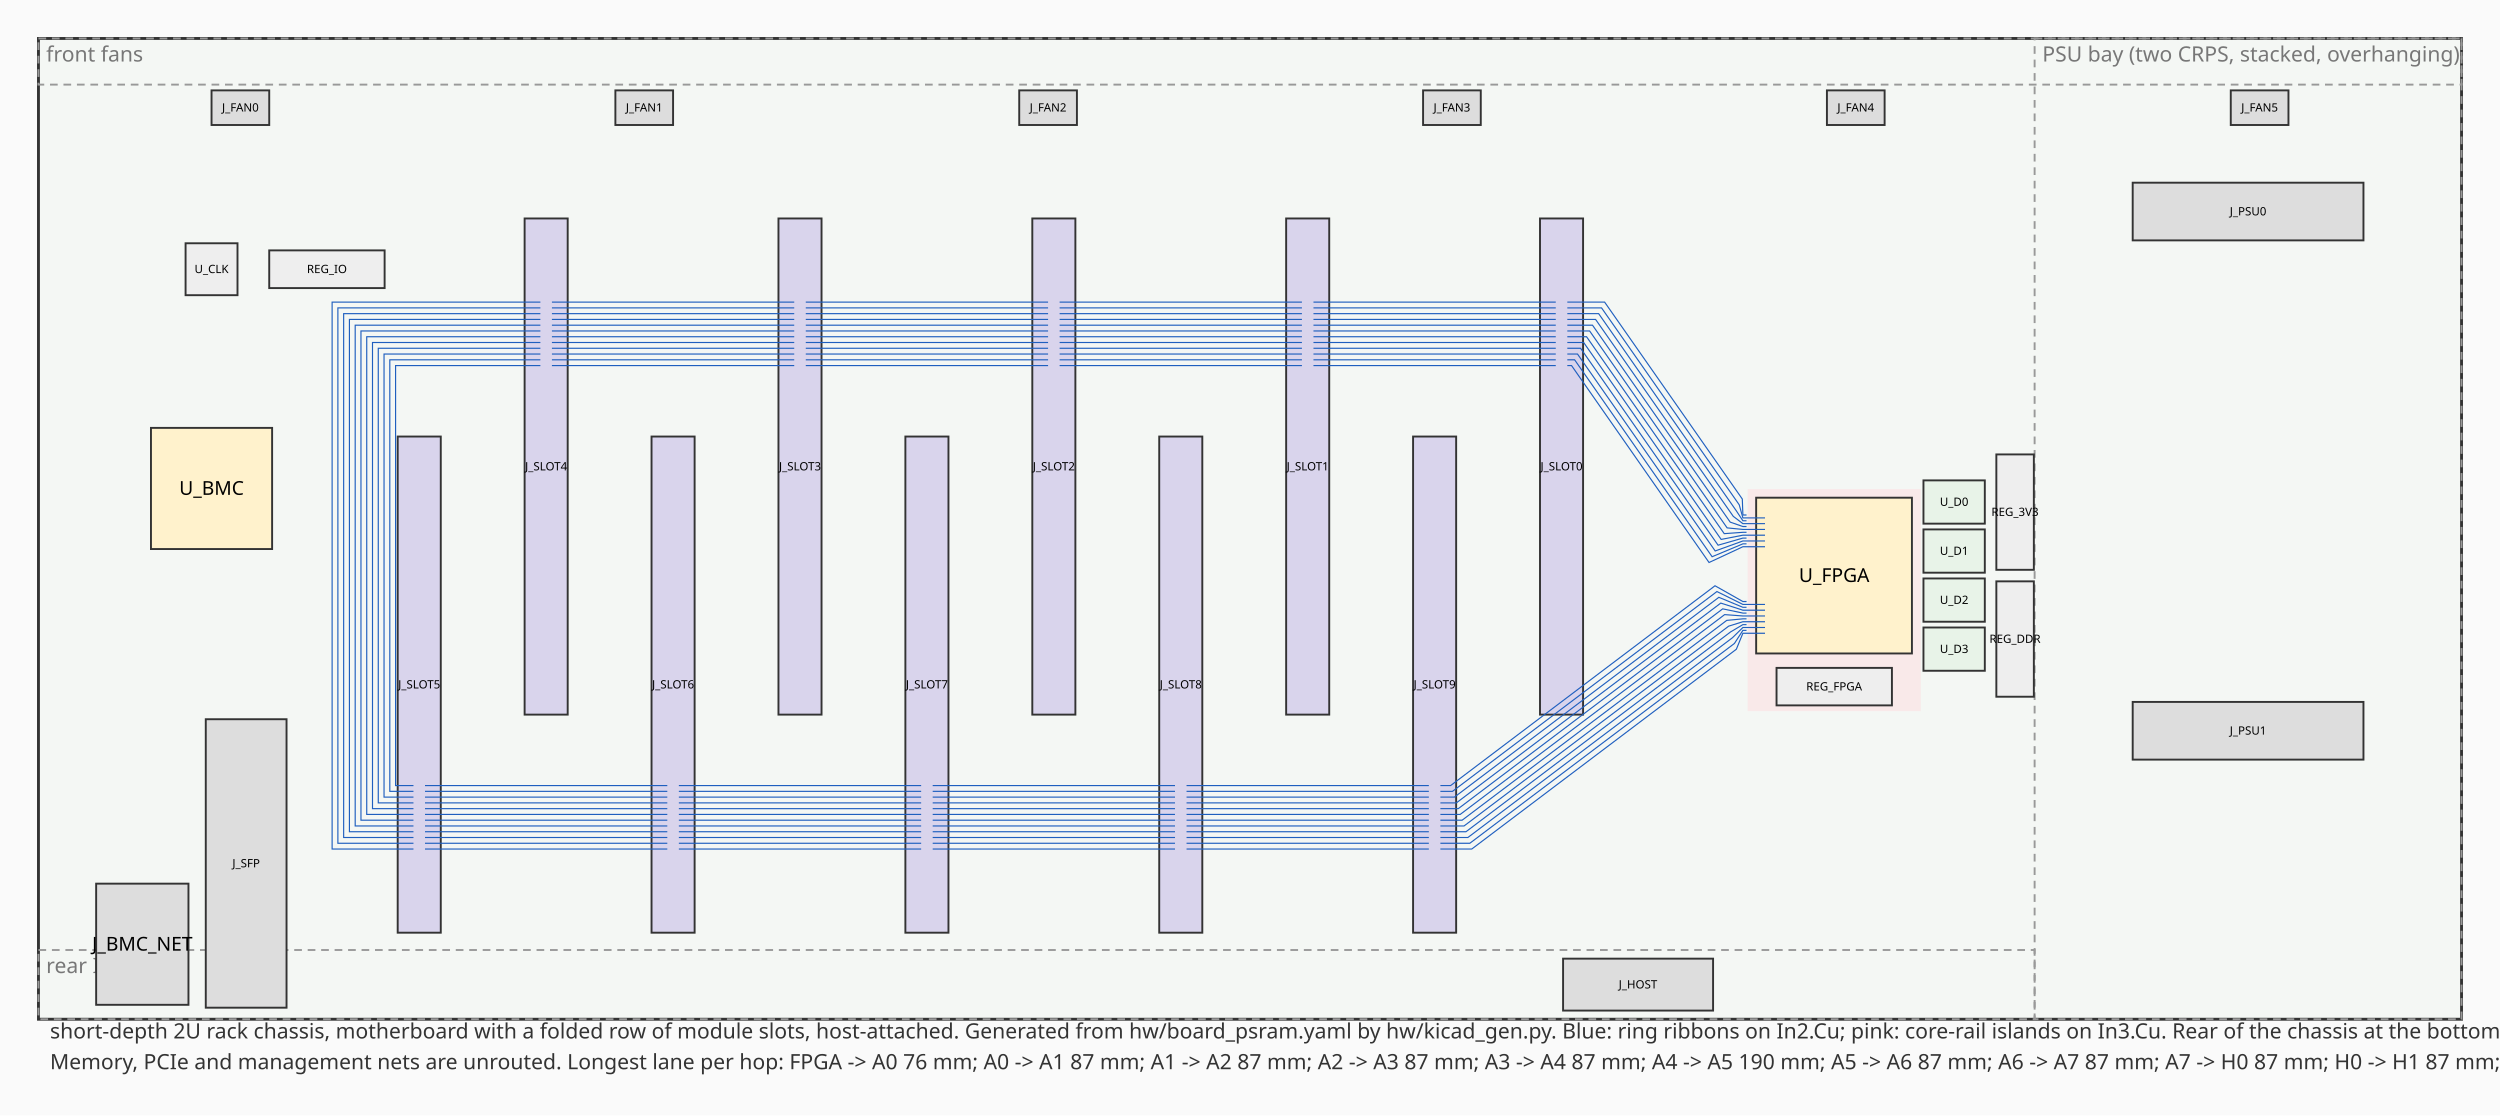
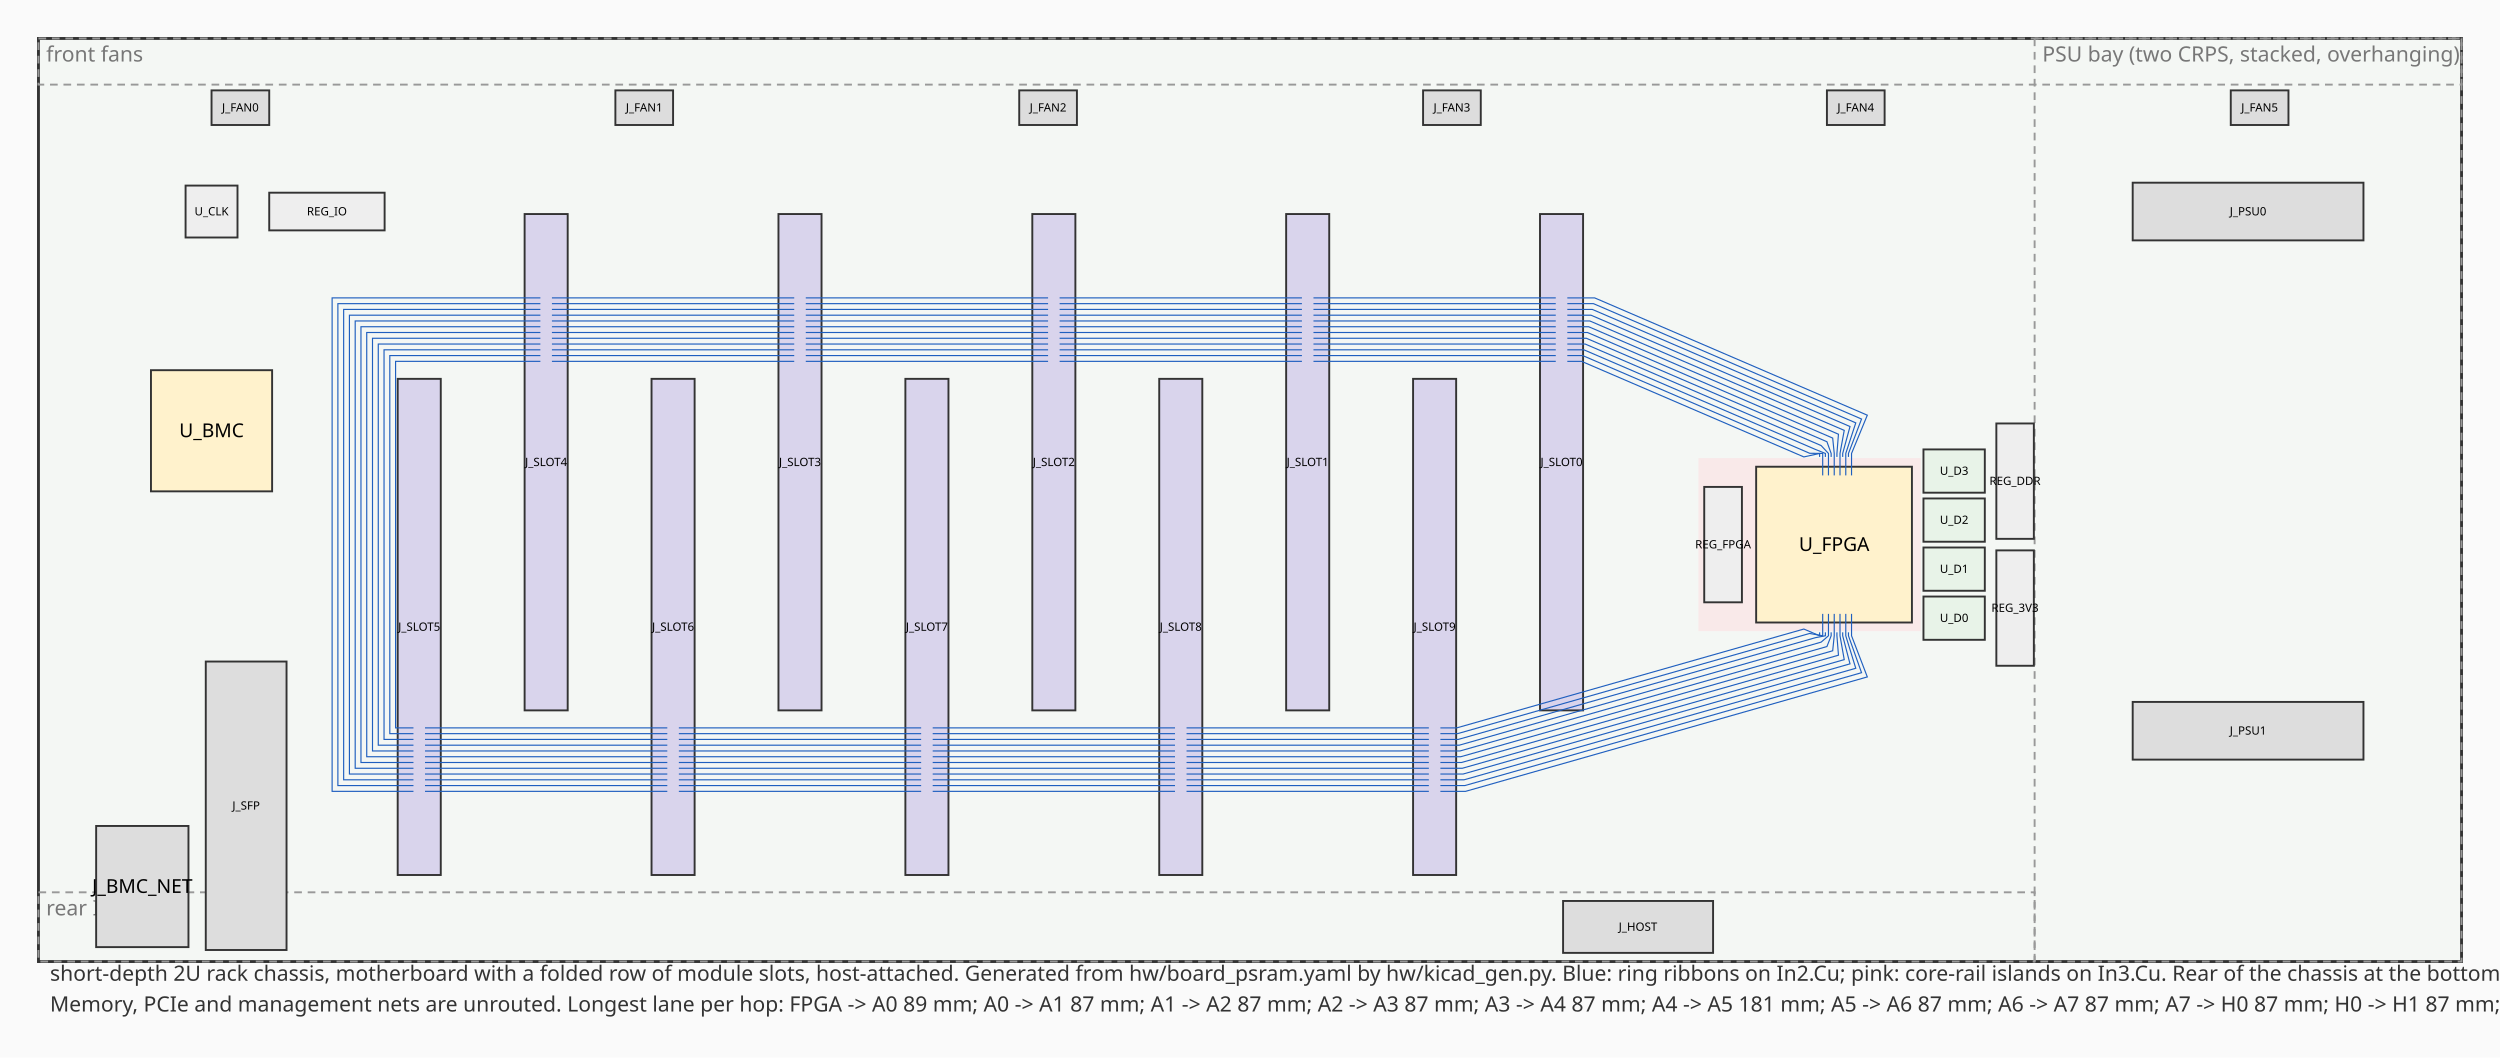
- <svg xmlns="http://www.w3.org/2000/svg" viewBox="0 0 1300 580" font-family="sans-serif" font-size="11">
-   <rect width="1300" height="580" fill="#fafafa" />
-   <rect x="20.0" y="20.0" width="1260.0" height="510.0" fill="#f4f7f4" stroke="#333" stroke-width="1.5" />
-   <rect x="1058.0" y="20.0" width="222.0" height="510.0" fill="none" stroke="#999" stroke-dasharray="4,3" />
+ <svg xmlns="http://www.w3.org/2000/svg" viewBox="0 0 1300 550" font-family="sans-serif" font-size="11">
+   <rect width="1300" height="550" fill="#fafafa" />
+   <rect x="20.0" y="20.0" width="1260.0" height="480.0" fill="#f4f7f4" stroke="#333" stroke-width="1.5" />
+   <rect x="1058.0" y="20.0" width="222.0" height="480.0" fill="none" stroke="#999" stroke-dasharray="4,3" />
  <text x="1062.0" y="32.0" fill="#777">PSU bay (two CRPS, stacked, overhanging)</text>
-   <rect x="20.0" y="494.0" width="1038.0" height="36.0" fill="none" stroke="#999" stroke-dasharray="4,3" />
-   <text x="24.0" y="506.0" fill="#777">rear I/O</text>
+   <rect x="20.0" y="464.0" width="1038.0" height="36.0" fill="none" stroke="#999" stroke-dasharray="4,3" />
+   <text x="24.0" y="476.0" fill="#777">rear I/O</text>
  <rect x="20.0" y="20.0" width="1260.0" height="24.0" fill="none" stroke="#999" stroke-dasharray="4,3" />
  <text x="24.0" y="32.0" fill="#777">front fans</text>
-   <polygon points="998.8,254.3 908.8,254.3 908.8,369.8 998.8,369.8" fill="#f9e9e9" stroke="none" />
-   <polygon points="823.2,113.6 800.8,113.6 800.8,371.6 823.2,371.6" fill="#d9d4ec" stroke="#333" stroke-width="1" />
-   <text x="812.0" y="244.6" text-anchor="middle" font-size="6">J_SLOT0</text>
-   <polygon points="691.2,113.6 668.8,113.6 668.8,371.6 691.2,371.6" fill="#d9d4ec" stroke="#333" stroke-width="1" />
-   <text x="680.0" y="244.6" text-anchor="middle" font-size="6">J_SLOT1</text>
-   <polygon points="559.2,113.6 536.8,113.6 536.8,371.6 559.2,371.6" fill="#d9d4ec" stroke="#333" stroke-width="1" />
-   <text x="548.0" y="244.6" text-anchor="middle" font-size="6">J_SLOT2</text>
-   <polygon points="427.2,113.6 404.8,113.6 404.8,371.6 427.2,371.6" fill="#d9d4ec" stroke="#333" stroke-width="1" />
-   <text x="416.0" y="244.6" text-anchor="middle" font-size="6">J_SLOT3</text>
-   <polygon points="295.2,113.6 272.8,113.6 272.8,371.6 295.2,371.6" fill="#d9d4ec" stroke="#333" stroke-width="1" />
-   <text x="284.0" y="244.6" text-anchor="middle" font-size="6">J_SLOT4</text>
-   <polygon points="206.8,485.0 229.2,485.0 229.2,227.0 206.8,227.0" fill="#d9d4ec" stroke="#333" stroke-width="1" />
-   <text x="218.0" y="358.0" text-anchor="middle" font-size="6">J_SLOT5</text>
-   <polygon points="338.8,485.0 361.2,485.0 361.2,227.0 338.8,227.0" fill="#d9d4ec" stroke="#333" stroke-width="1" />
-   <text x="350.0" y="358.0" text-anchor="middle" font-size="6">J_SLOT6</text>
-   <polygon points="470.8,485.0 493.2,485.0 493.2,227.0 470.8,227.0" fill="#d9d4ec" stroke="#333" stroke-width="1" />
-   <text x="482.0" y="358.0" text-anchor="middle" font-size="6">J_SLOT7</text>
-   <polygon points="602.8,485.0 625.2,485.0 625.2,227.0 602.8,227.0" fill="#d9d4ec" stroke="#333" stroke-width="1" />
-   <text x="614.0" y="358.0" text-anchor="middle" font-size="6">J_SLOT8</text>
-   <polygon points="734.8,485.0 757.2,485.0 757.2,227.0 734.8,227.0" fill="#d9d4ec" stroke="#333" stroke-width="1" />
-   <text x="746.0" y="358.0" text-anchor="middle" font-size="6">J_SLOT9</text>
-   <polygon points="994.2,258.8 913.2,258.8 913.2,339.8 994.2,339.8" fill="#fff2cc" stroke="#333" stroke-width="1" />
-   <text x="953.75" y="302.633" text-anchor="middle" font-size="10">U_FPGA</text>
-   <polygon points="1000.2,249.8 1000.2,272.3 1032.1,272.3 1032.1,249.8" fill="#e8f3e8" stroke="#333" stroke-width="1" />
-   <text x="1016.15" y="263.05" text-anchor="middle" font-size="6">U_D0</text>
-   <polygon points="1000.2,275.3 1000.2,297.8 1032.1,297.8 1032.1,275.3" fill="#e8f3e8" stroke="#333" stroke-width="1" />
-   <text x="1016.15" y="288.55" text-anchor="middle" font-size="6">U_D1</text>
-   <polygon points="1000.2,300.8 1000.2,323.3 1032.1,323.3 1032.1,300.8" fill="#e8f3e8" stroke="#333" stroke-width="1" />
-   <text x="1016.15" y="314.05" text-anchor="middle" font-size="6">U_D2</text>
-   <polygon points="1000.2,326.3 1000.2,348.8 1032.1,348.8 1032.1,326.3" fill="#e8f3e8" stroke="#333" stroke-width="1" />
-   <text x="1016.15" y="339.55" text-anchor="middle" font-size="6">U_D3</text>
-   <polygon points="96.5,153.5 123.5,153.5 123.5,126.5 96.5,126.5" fill="#eeeeee" stroke="#333" stroke-width="1" />
-   <text x="110.0" y="142.0" text-anchor="middle" font-size="6">U_CLK</text>
-   <polygon points="983.8,347.3 923.8,347.3 923.8,366.8 983.8,366.8" fill="#eeeeee" stroke="#333" stroke-width="1" />
-   <text x="953.75" y="359.05" text-anchor="middle" font-size="6">REG_FPGA</text>
-   <polygon points="1038.1,302.3 1038.1,362.3 1057.6,362.3 1057.6,302.3" fill="#eeeeee" stroke="#333" stroke-width="1" />
-   <text x="1047.8" y="334.3" text-anchor="middle" font-size="6">REG_DDR</text>
-   <polygon points="1038.1,236.3 1038.1,296.3 1057.6,296.3 1057.6,236.3" fill="#eeeeee" stroke="#333" stroke-width="1" />
-   <text x="1047.8" y="268.3" text-anchor="middle" font-size="6">REG_3V3</text>
-   <polygon points="140.0,149.8 200.0,149.8 200.0,130.2 140.0,130.2" fill="#eeeeee" stroke="#333" stroke-width="1" />
-   <text x="170.0" y="142.0" text-anchor="middle" font-size="6">REG_IO</text>
-   <polygon points="812.8,525.5 890.8,525.5 890.8,498.5 812.8,498.5" fill="#dddddd" stroke="#333" stroke-width="1" />
-   <text x="851.75" y="514.0" text-anchor="middle" font-size="6">J_HOST</text>
-   <polygon points="107.0,524.0 149.0,524.0 149.0,374.0 107.0,374.0" fill="#dddddd" stroke="#333" stroke-width="1" />
-   <text x="128.0" y="451.0" text-anchor="middle" font-size="6">J_SFP</text>
-   <polygon points="50.0,522.5 98.0,522.5 98.0,459.5 50.0,459.5" fill="#dddddd" stroke="#333" stroke-width="1" />
-   <text x="74.0" y="494.333" text-anchor="middle" font-size="10">J_BMC_NET</text>
-   <polygon points="78.5,285.5 141.5,285.5 141.5,222.5 78.5,222.5" fill="#fff2cc" stroke="#333" stroke-width="1" />
-   <text x="110.0" y="257.333" text-anchor="middle" font-size="10">U_BMC</text>
+   <polygon points="883.2,328.2 998.8,328.2 998.8,238.2 883.2,238.2" fill="#f9e9e9" stroke="none" />
+   <polygon points="823.2,111.3 800.8,111.3 800.8,369.4 823.2,369.4" fill="#d9d4ec" stroke="#333" stroke-width="1" />
+   <text x="812.0" y="242.35" text-anchor="middle" font-size="6">J_SLOT0</text>
+   <polygon points="691.2,111.3 668.8,111.3 668.8,369.4 691.2,369.4" fill="#d9d4ec" stroke="#333" stroke-width="1" />
+   <text x="680.0" y="242.35" text-anchor="middle" font-size="6">J_SLOT1</text>
+   <polygon points="559.2,111.3 536.8,111.3 536.8,369.4 559.2,369.4" fill="#d9d4ec" stroke="#333" stroke-width="1" />
+   <text x="548.0" y="242.35" text-anchor="middle" font-size="6">J_SLOT2</text>
+   <polygon points="427.2,111.3 404.8,111.3 404.8,369.4 427.2,369.4" fill="#d9d4ec" stroke="#333" stroke-width="1" />
+   <text x="416.0" y="242.35" text-anchor="middle" font-size="6">J_SLOT3</text>
+   <polygon points="295.2,111.3 272.8,111.3 272.8,369.4 295.2,369.4" fill="#d9d4ec" stroke="#333" stroke-width="1" />
+   <text x="284.0" y="242.35" text-anchor="middle" font-size="6">J_SLOT4</text>
+   <polygon points="206.8,455.0 229.2,455.0 229.2,197.0 206.8,197.0" fill="#d9d4ec" stroke="#333" stroke-width="1" />
+   <text x="218.0" y="328.0" text-anchor="middle" font-size="6">J_SLOT5</text>
+   <polygon points="338.8,455.0 361.2,455.0 361.2,197.0 338.8,197.0" fill="#d9d4ec" stroke="#333" stroke-width="1" />
+   <text x="350.0" y="328.0" text-anchor="middle" font-size="6">J_SLOT6</text>
+   <polygon points="470.8,455.0 493.2,455.0 493.2,197.0 470.8,197.0" fill="#d9d4ec" stroke="#333" stroke-width="1" />
+   <text x="482.0" y="328.0" text-anchor="middle" font-size="6">J_SLOT7</text>
+   <polygon points="602.8,455.0 625.2,455.0 625.2,197.0 602.8,197.0" fill="#d9d4ec" stroke="#333" stroke-width="1" />
+   <text x="614.0" y="328.0" text-anchor="middle" font-size="6">J_SLOT8</text>
+   <polygon points="734.8,455.0 757.2,455.0 757.2,197.0 734.8,197.0" fill="#d9d4ec" stroke="#333" stroke-width="1" />
+   <text x="746.0" y="328.0" text-anchor="middle" font-size="6">J_SLOT9</text>
+   <polygon points="913.2,323.7 994.2,323.7 994.2,242.7 913.2,242.7" fill="#fff2cc" stroke="#333" stroke-width="1" />
+   <text x="953.75" y="286.508" text-anchor="middle" font-size="10">U_FPGA</text>
+   <polygon points="1032.1,332.7 1032.1,310.2 1000.2,310.2 1000.2,332.7" fill="#e8f3e8" stroke="#333" stroke-width="1" />
+   <text x="1016.15" y="323.425" text-anchor="middle" font-size="6">U_D0</text>
+   <polygon points="1032.1,307.2 1032.1,284.7 1000.2,284.7 1000.2,307.2" fill="#e8f3e8" stroke="#333" stroke-width="1" />
+   <text x="1016.15" y="297.925" text-anchor="middle" font-size="6">U_D1</text>
+   <polygon points="1032.1,281.7 1032.1,259.2 1000.2,259.2 1000.2,281.7" fill="#e8f3e8" stroke="#333" stroke-width="1" />
+   <text x="1016.15" y="272.425" text-anchor="middle" font-size="6">U_D2</text>
+   <polygon points="1032.1,256.2 1032.1,233.7 1000.2,233.7 1000.2,256.2" fill="#e8f3e8" stroke="#333" stroke-width="1" />
+   <text x="1016.15" y="246.925" text-anchor="middle" font-size="6">U_D3</text>
+   <polygon points="96.5,123.5 123.5,123.5 123.5,96.5 96.5,96.5" fill="#eeeeee" stroke="#333" stroke-width="1" />
+   <text x="110.0" y="112.0" text-anchor="middle" font-size="6">U_CLK</text>
+   <polygon points="905.8,313.2 905.8,253.2 886.2,253.2 886.2,313.2" fill="#eeeeee" stroke="#333" stroke-width="1" />
+   <text x="896.0" y="285.175" text-anchor="middle" font-size="6">REG_FPGA</text>
+   <polygon points="1057.6,280.2 1057.6,220.2 1038.1,220.2 1038.1,280.2" fill="#eeeeee" stroke="#333" stroke-width="1" />
+   <text x="1047.8" y="252.175" text-anchor="middle" font-size="6">REG_DDR</text>
+   <polygon points="1057.6,346.2 1057.6,286.2 1038.1,286.2 1038.1,346.2" fill="#eeeeee" stroke="#333" stroke-width="1" />
+   <text x="1047.8" y="318.175" text-anchor="middle" font-size="6">REG_3V3</text>
+   <polygon points="140.0,119.8 200.0,119.8 200.0,100.2 140.0,100.2" fill="#eeeeee" stroke="#333" stroke-width="1" />
+   <text x="170.0" y="112.0" text-anchor="middle" font-size="6">REG_IO</text>
+   <polygon points="812.8,495.5 890.8,495.5 890.8,468.5 812.8,468.5" fill="#dddddd" stroke="#333" stroke-width="1" />
+   <text x="851.75" y="484.0" text-anchor="middle" font-size="6">J_HOST</text>
+   <polygon points="107.0,494.0 149.0,494.0 149.0,344.0 107.0,344.0" fill="#dddddd" stroke="#333" stroke-width="1" />
+   <text x="128.0" y="421.0" text-anchor="middle" font-size="6">J_SFP</text>
+   <polygon points="50.0,492.5 98.0,492.5 98.0,429.5 50.0,429.5" fill="#dddddd" stroke="#333" stroke-width="1" />
+   <text x="74.0" y="464.333" text-anchor="middle" font-size="10">J_BMC_NET</text>
+   <polygon points="78.5,255.5 141.5,255.5 141.5,192.5 78.5,192.5" fill="#fff2cc" stroke="#333" stroke-width="1" />
+   <text x="110.0" y="227.333" text-anchor="middle" font-size="10">U_BMC</text>
  <polygon points="1109.0,125.0 1229.0,125.0 1229.0,95.0 1109.0,95.0" fill="#dddddd" stroke="#333" stroke-width="1" />
  <text x="1169.0" y="112.0" text-anchor="middle" font-size="6">J_PSU0</text>
  <polygon points="1109.0,395.0 1229.0,395.0 1229.0,365.0 1109.0,365.0" fill="#dddddd" stroke="#333" stroke-width="1" />
  <text x="1169.0" y="382.0" text-anchor="middle" font-size="6">J_PSU1</text>
  <polygon points="110.0,65.0 140.0,65.0 140.0,47.0 110.0,47.0" fill="#dddddd" stroke="#333" stroke-width="1" />
  <text x="125.0" y="58.0" text-anchor="middle" font-size="6">J_FAN0</text>
  <polygon points="320.0,65.0 350.0,65.0 350.0,47.0 320.0,47.0" fill="#dddddd" stroke="#333" stroke-width="1" />
  <text x="335.0" y="58.0" text-anchor="middle" font-size="6">J_FAN1</text>
  <polygon points="530.0,65.0 560.0,65.0 560.0,47.0 530.0,47.0" fill="#dddddd" stroke="#333" stroke-width="1" />
  <text x="545.0" y="58.0" text-anchor="middle" font-size="6">J_FAN2</text>
  <polygon points="740.0,65.0 770.0,65.0 770.0,47.0 740.0,47.0" fill="#dddddd" stroke="#333" stroke-width="1" />
  <text x="755.0" y="58.0" text-anchor="middle" font-size="6">J_FAN3</text>
  <polygon points="950.0,65.0 980.0,65.0 980.0,47.0 950.0,47.0" fill="#dddddd" stroke="#333" stroke-width="1" />
  <text x="965.0" y="58.0" text-anchor="middle" font-size="6">J_FAN4</text>
  <polygon points="1160.0,65.0 1190.0,65.0 1190.0,47.0 1160.0,47.0" fill="#dddddd" stroke="#333" stroke-width="1" />
  <text x="1175.0" y="58.0" text-anchor="middle" font-size="6">J_FAN5</text>
-   <polyline points="815.0,157.1 834.4,157.1 906.0,259.5 906.3,267.8 908.2,267.8" fill="none" stroke="#1f5fbf" stroke-width="0.6" />
-   <polyline points="815.0,160.1 832.8,160.1 904.4,262.5 906.3,269.3 917.8,269.3" fill="none" stroke="#1f5fbf" stroke-width="0.6" />
-   <polyline points="815.0,163.1 831.3,163.1 902.8,265.5 906.3,270.8 908.2,270.8" fill="none" stroke="#1f5fbf" stroke-width="0.6" />
-   <polyline points="815.0,166.1 829.7,166.1 901.3,268.5 906.3,272.3 917.8,272.3" fill="none" stroke="#1f5fbf" stroke-width="0.6" />
-   <polyline points="815.0,169.1 828.1,169.1 899.7,271.5 906.3,273.8 908.2,273.8" fill="none" stroke="#1f5fbf" stroke-width="0.6" />
-   <polyline points="815.0,172.1 826.6,172.1 898.1,274.5 906.3,275.3 917.8,275.3" fill="none" stroke="#1f5fbf" stroke-width="0.6" />
-   <polyline points="815.0,175.1 825.0,175.1 896.6,277.5 906.3,276.8 908.2,276.8" fill="none" stroke="#1f5fbf" stroke-width="0.6" />
-   <polyline points="815.0,178.1 823.5,178.1 895.0,280.5 906.3,278.3 917.8,278.3" fill="none" stroke="#1f5fbf" stroke-width="0.6" />
-   <polyline points="815.0,181.1 821.9,181.1 893.4,283.5 906.3,279.8 908.2,279.8" fill="none" stroke="#1f5fbf" stroke-width="0.6" />
-   <polyline points="815.0,184.1 820.3,184.1 891.9,286.5 906.3,281.3 917.8,281.3" fill="none" stroke="#1f5fbf" stroke-width="0.6" />
-   <polyline points="815.0,187.1 818.8,187.1 890.3,289.5 906.3,282.8 908.2,282.8" fill="none" stroke="#1f5fbf" stroke-width="0.6" />
-   <polyline points="815.0,190.1 817.2,190.1 888.7,292.5 906.3,284.3 917.8,284.3" fill="none" stroke="#1f5fbf" stroke-width="0.6" />
-   <polyline points="809.0,157.1 683.0,157.1" fill="none" stroke="#1f5fbf" stroke-width="0.6" />
-   <polyline points="809.0,160.1 683.0,160.1" fill="none" stroke="#1f5fbf" stroke-width="0.6" />
-   <polyline points="809.0,163.1 683.0,163.1" fill="none" stroke="#1f5fbf" stroke-width="0.6" />
-   <polyline points="809.0,166.1 683.0,166.1" fill="none" stroke="#1f5fbf" stroke-width="0.6" />
-   <polyline points="809.0,169.1 683.0,169.1" fill="none" stroke="#1f5fbf" stroke-width="0.6" />
-   <polyline points="809.0,172.1 683.0,172.1" fill="none" stroke="#1f5fbf" stroke-width="0.6" />
-   <polyline points="809.0,175.1 683.0,175.1" fill="none" stroke="#1f5fbf" stroke-width="0.6" />
-   <polyline points="809.0,178.1 683.0,178.1" fill="none" stroke="#1f5fbf" stroke-width="0.6" />
-   <polyline points="809.0,181.1 683.0,181.1" fill="none" stroke="#1f5fbf" stroke-width="0.6" />
-   <polyline points="809.0,184.1 683.0,184.1" fill="none" stroke="#1f5fbf" stroke-width="0.6" />
-   <polyline points="809.0,187.1 683.0,187.1" fill="none" stroke="#1f5fbf" stroke-width="0.6" />
-   <polyline points="809.0,190.1 683.0,190.1" fill="none" stroke="#1f5fbf" stroke-width="0.6" />
-   <polyline points="677.0,157.1 551.0,157.1" fill="none" stroke="#1f5fbf" stroke-width="0.6" />
-   <polyline points="677.0,160.1 551.0,160.1" fill="none" stroke="#1f5fbf" stroke-width="0.6" />
-   <polyline points="677.0,163.1 551.0,163.1" fill="none" stroke="#1f5fbf" stroke-width="0.6" />
-   <polyline points="677.0,166.1 551.0,166.1" fill="none" stroke="#1f5fbf" stroke-width="0.6" />
-   <polyline points="677.0,169.1 551.0,169.1" fill="none" stroke="#1f5fbf" stroke-width="0.6" />
-   <polyline points="677.0,172.1 551.0,172.1" fill="none" stroke="#1f5fbf" stroke-width="0.6" />
-   <polyline points="677.0,175.1 551.0,175.1" fill="none" stroke="#1f5fbf" stroke-width="0.6" />
-   <polyline points="677.0,178.1 551.0,178.1" fill="none" stroke="#1f5fbf" stroke-width="0.6" />
-   <polyline points="677.0,181.1 551.0,181.1" fill="none" stroke="#1f5fbf" stroke-width="0.6" />
-   <polyline points="677.0,184.1 551.0,184.1" fill="none" stroke="#1f5fbf" stroke-width="0.6" />
-   <polyline points="677.0,187.1 551.0,187.1" fill="none" stroke="#1f5fbf" stroke-width="0.6" />
-   <polyline points="677.0,190.1 551.0,190.1" fill="none" stroke="#1f5fbf" stroke-width="0.6" />
-   <polyline points="545.0,157.1 419.0,157.1" fill="none" stroke="#1f5fbf" stroke-width="0.6" />
-   <polyline points="545.0,160.1 419.0,160.1" fill="none" stroke="#1f5fbf" stroke-width="0.6" />
-   <polyline points="545.0,163.1 419.0,163.1" fill="none" stroke="#1f5fbf" stroke-width="0.6" />
-   <polyline points="545.0,166.1 419.0,166.1" fill="none" stroke="#1f5fbf" stroke-width="0.6" />
-   <polyline points="545.0,169.1 419.0,169.1" fill="none" stroke="#1f5fbf" stroke-width="0.6" />
-   <polyline points="545.0,172.1 419.0,172.1" fill="none" stroke="#1f5fbf" stroke-width="0.6" />
-   <polyline points="545.0,175.1 419.0,175.1" fill="none" stroke="#1f5fbf" stroke-width="0.6" />
-   <polyline points="545.0,178.1 419.0,178.1" fill="none" stroke="#1f5fbf" stroke-width="0.6" />
-   <polyline points="545.0,181.1 419.0,181.1" fill="none" stroke="#1f5fbf" stroke-width="0.6" />
-   <polyline points="545.0,184.1 419.0,184.1" fill="none" stroke="#1f5fbf" stroke-width="0.6" />
-   <polyline points="545.0,187.1 419.0,187.1" fill="none" stroke="#1f5fbf" stroke-width="0.6" />
-   <polyline points="545.0,190.1 419.0,190.1" fill="none" stroke="#1f5fbf" stroke-width="0.6" />
-   <polyline points="413.0,157.1 287.0,157.1" fill="none" stroke="#1f5fbf" stroke-width="0.6" />
-   <polyline points="413.0,160.1 287.0,160.1" fill="none" stroke="#1f5fbf" stroke-width="0.6" />
-   <polyline points="413.0,163.1 287.0,163.1" fill="none" stroke="#1f5fbf" stroke-width="0.6" />
-   <polyline points="413.0,166.1 287.0,166.1" fill="none" stroke="#1f5fbf" stroke-width="0.6" />
-   <polyline points="413.0,169.1 287.0,169.1" fill="none" stroke="#1f5fbf" stroke-width="0.6" />
-   <polyline points="413.0,172.1 287.0,172.1" fill="none" stroke="#1f5fbf" stroke-width="0.6" />
-   <polyline points="413.0,175.1 287.0,175.1" fill="none" stroke="#1f5fbf" stroke-width="0.6" />
-   <polyline points="413.0,178.1 287.0,178.1" fill="none" stroke="#1f5fbf" stroke-width="0.6" />
-   <polyline points="413.0,181.1 287.0,181.1" fill="none" stroke="#1f5fbf" stroke-width="0.6" />
-   <polyline points="413.0,184.1 287.0,184.1" fill="none" stroke="#1f5fbf" stroke-width="0.6" />
-   <polyline points="413.0,187.1 287.0,187.1" fill="none" stroke="#1f5fbf" stroke-width="0.6" />
-   <polyline points="413.0,190.1 287.0,190.1" fill="none" stroke="#1f5fbf" stroke-width="0.6" />
-   <polyline points="281.0,157.1 172.7,157.1 172.7,441.5 215.0,441.5" fill="none" stroke="#1f5fbf" stroke-width="0.6" />
-   <polyline points="281.0,160.1 175.7,160.1 175.7,438.5 215.0,438.5" fill="none" stroke="#1f5fbf" stroke-width="0.6" />
-   <polyline points="281.0,163.1 178.7,163.1 178.7,435.5 215.0,435.5" fill="none" stroke="#1f5fbf" stroke-width="0.6" />
-   <polyline points="281.0,166.1 181.7,166.1 181.7,432.5 215.0,432.5" fill="none" stroke="#1f5fbf" stroke-width="0.6" />
-   <polyline points="281.0,169.1 184.7,169.1 184.7,429.5 215.0,429.5" fill="none" stroke="#1f5fbf" stroke-width="0.6" />
-   <polyline points="281.0,172.1 187.7,172.1 187.7,426.5 215.0,426.5" fill="none" stroke="#1f5fbf" stroke-width="0.6" />
-   <polyline points="281.0,175.1 190.7,175.1 190.7,423.5 215.0,423.5" fill="none" stroke="#1f5fbf" stroke-width="0.6" />
-   <polyline points="281.0,178.1 193.7,178.1 193.7,420.5 215.0,420.5" fill="none" stroke="#1f5fbf" stroke-width="0.6" />
-   <polyline points="281.0,181.1 196.7,181.1 196.7,417.5 215.0,417.5" fill="none" stroke="#1f5fbf" stroke-width="0.6" />
-   <polyline points="281.0,184.1 199.7,184.1 199.7,414.5 215.0,414.5" fill="none" stroke="#1f5fbf" stroke-width="0.6" />
-   <polyline points="281.0,187.1 202.7,187.1 202.7,411.5 215.0,411.5" fill="none" stroke="#1f5fbf" stroke-width="0.6" />
-   <polyline points="281.0,190.1 205.7,190.1 205.7,408.5 215.0,408.5" fill="none" stroke="#1f5fbf" stroke-width="0.6" />
-   <polyline points="221.0,441.5 347.0,441.5" fill="none" stroke="#1f5fbf" stroke-width="0.6" />
-   <polyline points="221.0,438.5 347.0,438.5" fill="none" stroke="#1f5fbf" stroke-width="0.6" />
-   <polyline points="221.0,435.5 347.0,435.5" fill="none" stroke="#1f5fbf" stroke-width="0.6" />
-   <polyline points="221.0,432.5 347.0,432.5" fill="none" stroke="#1f5fbf" stroke-width="0.6" />
-   <polyline points="221.0,429.5 347.0,429.5" fill="none" stroke="#1f5fbf" stroke-width="0.6" />
-   <polyline points="221.0,426.5 347.0,426.5" fill="none" stroke="#1f5fbf" stroke-width="0.6" />
-   <polyline points="221.0,423.5 347.0,423.5" fill="none" stroke="#1f5fbf" stroke-width="0.6" />
-   <polyline points="221.0,420.5 347.0,420.5" fill="none" stroke="#1f5fbf" stroke-width="0.6" />
-   <polyline points="221.0,417.5 347.0,417.5" fill="none" stroke="#1f5fbf" stroke-width="0.6" />
-   <polyline points="221.0,414.5 347.0,414.5" fill="none" stroke="#1f5fbf" stroke-width="0.6" />
+   <polyline points="815.0,154.9 829.2,154.9 971.0,215.9 962.8,235.8 962.8,247.2" fill="none" stroke="#1f5fbf" stroke-width="0.6" />
+   <polyline points="815.0,157.9 828.6,157.9 968.0,217.9 961.2,235.8 961.2,237.6" fill="none" stroke="#1f5fbf" stroke-width="0.6" />
+   <polyline points="815.0,160.9 828.0,160.9 965.0,219.9 959.8,235.8 959.8,247.2" fill="none" stroke="#1f5fbf" stroke-width="0.6" />
+   <polyline points="815.0,163.9 827.3,163.9 962.0,221.8 958.2,235.8 958.2,237.6" fill="none" stroke="#1f5fbf" stroke-width="0.6" />
+   <polyline points="815.0,166.9 826.7,166.9 959.0,223.8 956.8,235.8 956.8,247.2" fill="none" stroke="#1f5fbf" stroke-width="0.6" />
+   <polyline points="815.0,169.9 826.1,169.9 956.0,225.8 955.2,235.8 955.2,237.6" fill="none" stroke="#1f5fbf" stroke-width="0.6" />
+   <polyline points="815.0,172.9 825.5,172.9 953.0,227.8 953.8,235.8 953.8,247.2" fill="none" stroke="#1f5fbf" stroke-width="0.6" />
+   <polyline points="815.0,175.9 824.9,175.9 950.0,229.7 952.2,235.8 952.2,237.6" fill="none" stroke="#1f5fbf" stroke-width="0.6" />
+   <polyline points="815.0,178.9 824.3,178.9 947.0,231.7 950.8,235.8 950.8,247.2" fill="none" stroke="#1f5fbf" stroke-width="0.6" />
+   <polyline points="815.0,181.9 823.6,181.9 944.0,233.7 949.2,235.8 949.2,237.6" fill="none" stroke="#1f5fbf" stroke-width="0.6" />
+   <polyline points="815.0,184.9 823.0,184.9 941.0,235.7 947.8,235.8 947.8,247.2" fill="none" stroke="#1f5fbf" stroke-width="0.6" />
+   <polyline points="815.0,187.9 822.4,187.9 938.0,237.6 946.2,235.8 946.2,237.6" fill="none" stroke="#1f5fbf" stroke-width="0.6" />
+   <polyline points="809.0,154.9 683.0,154.9" fill="none" stroke="#1f5fbf" stroke-width="0.6" />
+   <polyline points="809.0,157.9 683.0,157.9" fill="none" stroke="#1f5fbf" stroke-width="0.6" />
+   <polyline points="809.0,160.9 683.0,160.9" fill="none" stroke="#1f5fbf" stroke-width="0.6" />
+   <polyline points="809.0,163.9 683.0,163.9" fill="none" stroke="#1f5fbf" stroke-width="0.6" />
+   <polyline points="809.0,166.9 683.0,166.9" fill="none" stroke="#1f5fbf" stroke-width="0.6" />
+   <polyline points="809.0,169.9 683.0,169.9" fill="none" stroke="#1f5fbf" stroke-width="0.6" />
+   <polyline points="809.0,172.9 683.0,172.9" fill="none" stroke="#1f5fbf" stroke-width="0.6" />
+   <polyline points="809.0,175.9 683.0,175.9" fill="none" stroke="#1f5fbf" stroke-width="0.6" />
+   <polyline points="809.0,178.9 683.0,178.9" fill="none" stroke="#1f5fbf" stroke-width="0.6" />
+   <polyline points="809.0,181.9 683.0,181.9" fill="none" stroke="#1f5fbf" stroke-width="0.6" />
+   <polyline points="809.0,184.9 683.0,184.9" fill="none" stroke="#1f5fbf" stroke-width="0.6" />
+   <polyline points="809.0,187.9 683.0,187.9" fill="none" stroke="#1f5fbf" stroke-width="0.6" />
+   <polyline points="677.0,154.9 551.0,154.9" fill="none" stroke="#1f5fbf" stroke-width="0.6" />
+   <polyline points="677.0,157.9 551.0,157.9" fill="none" stroke="#1f5fbf" stroke-width="0.6" />
+   <polyline points="677.0,160.9 551.0,160.9" fill="none" stroke="#1f5fbf" stroke-width="0.6" />
+   <polyline points="677.0,163.9 551.0,163.9" fill="none" stroke="#1f5fbf" stroke-width="0.6" />
+   <polyline points="677.0,166.9 551.0,166.9" fill="none" stroke="#1f5fbf" stroke-width="0.6" />
+   <polyline points="677.0,169.9 551.0,169.9" fill="none" stroke="#1f5fbf" stroke-width="0.6" />
+   <polyline points="677.0,172.9 551.0,172.9" fill="none" stroke="#1f5fbf" stroke-width="0.6" />
+   <polyline points="677.0,175.9 551.0,175.9" fill="none" stroke="#1f5fbf" stroke-width="0.6" />
+   <polyline points="677.0,178.9 551.0,178.9" fill="none" stroke="#1f5fbf" stroke-width="0.6" />
+   <polyline points="677.0,181.9 551.0,181.9" fill="none" stroke="#1f5fbf" stroke-width="0.6" />
+   <polyline points="677.0,184.9 551.0,184.9" fill="none" stroke="#1f5fbf" stroke-width="0.6" />
+   <polyline points="677.0,187.9 551.0,187.9" fill="none" stroke="#1f5fbf" stroke-width="0.6" />
+   <polyline points="545.0,154.9 419.0,154.9" fill="none" stroke="#1f5fbf" stroke-width="0.6" />
+   <polyline points="545.0,157.9 419.0,157.9" fill="none" stroke="#1f5fbf" stroke-width="0.6" />
+   <polyline points="545.0,160.9 419.0,160.9" fill="none" stroke="#1f5fbf" stroke-width="0.6" />
+   <polyline points="545.0,163.9 419.0,163.9" fill="none" stroke="#1f5fbf" stroke-width="0.6" />
+   <polyline points="545.0,166.9 419.0,166.9" fill="none" stroke="#1f5fbf" stroke-width="0.6" />
+   <polyline points="545.0,169.9 419.0,169.9" fill="none" stroke="#1f5fbf" stroke-width="0.6" />
+   <polyline points="545.0,172.9 419.0,172.9" fill="none" stroke="#1f5fbf" stroke-width="0.6" />
+   <polyline points="545.0,175.9 419.0,175.9" fill="none" stroke="#1f5fbf" stroke-width="0.6" />
+   <polyline points="545.0,178.9 419.0,178.9" fill="none" stroke="#1f5fbf" stroke-width="0.6" />
+   <polyline points="545.0,181.9 419.0,181.9" fill="none" stroke="#1f5fbf" stroke-width="0.6" />
+   <polyline points="545.0,184.9 419.0,184.9" fill="none" stroke="#1f5fbf" stroke-width="0.6" />
+   <polyline points="545.0,187.9 419.0,187.9" fill="none" stroke="#1f5fbf" stroke-width="0.6" />
+   <polyline points="413.0,154.9 287.0,154.9" fill="none" stroke="#1f5fbf" stroke-width="0.6" />
+   <polyline points="413.0,157.9 287.0,157.9" fill="none" stroke="#1f5fbf" stroke-width="0.6" />
+   <polyline points="413.0,160.9 287.0,160.9" fill="none" stroke="#1f5fbf" stroke-width="0.6" />
+   <polyline points="413.0,163.9 287.0,163.9" fill="none" stroke="#1f5fbf" stroke-width="0.6" />
+   <polyline points="413.0,166.9 287.0,166.9" fill="none" stroke="#1f5fbf" stroke-width="0.6" />
+   <polyline points="413.0,169.9 287.0,169.9" fill="none" stroke="#1f5fbf" stroke-width="0.6" />
+   <polyline points="413.0,172.9 287.0,172.9" fill="none" stroke="#1f5fbf" stroke-width="0.6" />
+   <polyline points="413.0,175.9 287.0,175.9" fill="none" stroke="#1f5fbf" stroke-width="0.6" />
+   <polyline points="413.0,178.9 287.0,178.9" fill="none" stroke="#1f5fbf" stroke-width="0.6" />
+   <polyline points="413.0,181.9 287.0,181.9" fill="none" stroke="#1f5fbf" stroke-width="0.6" />
+   <polyline points="413.0,184.9 287.0,184.9" fill="none" stroke="#1f5fbf" stroke-width="0.6" />
+   <polyline points="413.0,187.9 287.0,187.9" fill="none" stroke="#1f5fbf" stroke-width="0.6" />
+   <polyline points="281.0,154.9 172.7,154.9 172.7,411.5 215.0,411.5" fill="none" stroke="#1f5fbf" stroke-width="0.6" />
+   <polyline points="281.0,157.9 175.7,157.9 175.7,408.5 215.0,408.5" fill="none" stroke="#1f5fbf" stroke-width="0.6" />
+   <polyline points="281.0,160.9 178.7,160.9 178.7,405.5 215.0,405.5" fill="none" stroke="#1f5fbf" stroke-width="0.6" />
+   <polyline points="281.0,163.9 181.7,163.9 181.7,402.5 215.0,402.5" fill="none" stroke="#1f5fbf" stroke-width="0.6" />
+   <polyline points="281.0,166.9 184.7,166.9 184.7,399.5 215.0,399.5" fill="none" stroke="#1f5fbf" stroke-width="0.6" />
+   <polyline points="281.0,169.9 187.7,169.9 187.7,396.5 215.0,396.5" fill="none" stroke="#1f5fbf" stroke-width="0.6" />
+   <polyline points="281.0,172.9 190.7,172.9 190.7,393.5 215.0,393.5" fill="none" stroke="#1f5fbf" stroke-width="0.6" />
+   <polyline points="281.0,175.9 193.7,175.9 193.7,390.5 215.0,390.5" fill="none" stroke="#1f5fbf" stroke-width="0.6" />
+   <polyline points="281.0,178.9 196.7,178.9 196.7,387.5 215.0,387.5" fill="none" stroke="#1f5fbf" stroke-width="0.6" />
+   <polyline points="281.0,181.9 199.7,181.9 199.7,384.5 215.0,384.5" fill="none" stroke="#1f5fbf" stroke-width="0.6" />
+   <polyline points="281.0,184.9 202.7,184.9 202.7,381.5 215.0,381.5" fill="none" stroke="#1f5fbf" stroke-width="0.6" />
+   <polyline points="281.0,187.9 205.7,187.9 205.7,378.5 215.0,378.5" fill="none" stroke="#1f5fbf" stroke-width="0.6" />
  <polyline points="221.0,411.5 347.0,411.5" fill="none" stroke="#1f5fbf" stroke-width="0.6" />
  <polyline points="221.0,408.5 347.0,408.5" fill="none" stroke="#1f5fbf" stroke-width="0.6" />
-   <polyline points="353.0,441.5 479.0,441.5" fill="none" stroke="#1f5fbf" stroke-width="0.6" />
-   <polyline points="353.0,438.5 479.0,438.5" fill="none" stroke="#1f5fbf" stroke-width="0.6" />
-   <polyline points="353.0,435.5 479.0,435.5" fill="none" stroke="#1f5fbf" stroke-width="0.6" />
-   <polyline points="353.0,432.5 479.0,432.5" fill="none" stroke="#1f5fbf" stroke-width="0.6" />
-   <polyline points="353.0,429.5 479.0,429.5" fill="none" stroke="#1f5fbf" stroke-width="0.6" />
-   <polyline points="353.0,426.5 479.0,426.5" fill="none" stroke="#1f5fbf" stroke-width="0.6" />
-   <polyline points="353.0,423.5 479.0,423.5" fill="none" stroke="#1f5fbf" stroke-width="0.6" />
-   <polyline points="353.0,420.5 479.0,420.5" fill="none" stroke="#1f5fbf" stroke-width="0.6" />
-   <polyline points="353.0,417.5 479.0,417.5" fill="none" stroke="#1f5fbf" stroke-width="0.6" />
-   <polyline points="353.0,414.5 479.0,414.5" fill="none" stroke="#1f5fbf" stroke-width="0.6" />
+   <polyline points="221.0,405.5 347.0,405.5" fill="none" stroke="#1f5fbf" stroke-width="0.6" />
+   <polyline points="221.0,402.5 347.0,402.5" fill="none" stroke="#1f5fbf" stroke-width="0.6" />
+   <polyline points="221.0,399.5 347.0,399.5" fill="none" stroke="#1f5fbf" stroke-width="0.6" />
+   <polyline points="221.0,396.5 347.0,396.5" fill="none" stroke="#1f5fbf" stroke-width="0.6" />
+   <polyline points="221.0,393.5 347.0,393.5" fill="none" stroke="#1f5fbf" stroke-width="0.6" />
+   <polyline points="221.0,390.5 347.0,390.5" fill="none" stroke="#1f5fbf" stroke-width="0.6" />
+   <polyline points="221.0,387.5 347.0,387.5" fill="none" stroke="#1f5fbf" stroke-width="0.6" />
+   <polyline points="221.0,384.5 347.0,384.5" fill="none" stroke="#1f5fbf" stroke-width="0.6" />
+   <polyline points="221.0,381.5 347.0,381.5" fill="none" stroke="#1f5fbf" stroke-width="0.6" />
+   <polyline points="221.0,378.5 347.0,378.5" fill="none" stroke="#1f5fbf" stroke-width="0.6" />
  <polyline points="353.0,411.5 479.0,411.5" fill="none" stroke="#1f5fbf" stroke-width="0.6" />
  <polyline points="353.0,408.5 479.0,408.5" fill="none" stroke="#1f5fbf" stroke-width="0.6" />
-   <polyline points="485.0,441.5 611.0,441.5" fill="none" stroke="#1f5fbf" stroke-width="0.6" />
-   <polyline points="485.0,438.5 611.0,438.5" fill="none" stroke="#1f5fbf" stroke-width="0.6" />
-   <polyline points="485.0,435.5 611.0,435.5" fill="none" stroke="#1f5fbf" stroke-width="0.6" />
-   <polyline points="485.0,432.5 611.0,432.5" fill="none" stroke="#1f5fbf" stroke-width="0.6" />
-   <polyline points="485.0,429.5 611.0,429.5" fill="none" stroke="#1f5fbf" stroke-width="0.6" />
-   <polyline points="485.0,426.5 611.0,426.5" fill="none" stroke="#1f5fbf" stroke-width="0.6" />
-   <polyline points="485.0,423.5 611.0,423.5" fill="none" stroke="#1f5fbf" stroke-width="0.6" />
-   <polyline points="485.0,420.5 611.0,420.5" fill="none" stroke="#1f5fbf" stroke-width="0.6" />
-   <polyline points="485.0,417.5 611.0,417.5" fill="none" stroke="#1f5fbf" stroke-width="0.6" />
-   <polyline points="485.0,414.5 611.0,414.5" fill="none" stroke="#1f5fbf" stroke-width="0.6" />
+   <polyline points="353.0,405.5 479.0,405.5" fill="none" stroke="#1f5fbf" stroke-width="0.6" />
+   <polyline points="353.0,402.5 479.0,402.5" fill="none" stroke="#1f5fbf" stroke-width="0.6" />
+   <polyline points="353.0,399.5 479.0,399.5" fill="none" stroke="#1f5fbf" stroke-width="0.6" />
+   <polyline points="353.0,396.5 479.0,396.5" fill="none" stroke="#1f5fbf" stroke-width="0.6" />
+   <polyline points="353.0,393.5 479.0,393.5" fill="none" stroke="#1f5fbf" stroke-width="0.6" />
+   <polyline points="353.0,390.5 479.0,390.5" fill="none" stroke="#1f5fbf" stroke-width="0.6" />
+   <polyline points="353.0,387.5 479.0,387.5" fill="none" stroke="#1f5fbf" stroke-width="0.6" />
+   <polyline points="353.0,384.5 479.0,384.5" fill="none" stroke="#1f5fbf" stroke-width="0.6" />
+   <polyline points="353.0,381.5 479.0,381.5" fill="none" stroke="#1f5fbf" stroke-width="0.6" />
+   <polyline points="353.0,378.5 479.0,378.5" fill="none" stroke="#1f5fbf" stroke-width="0.6" />
  <polyline points="485.0,411.5 611.0,411.5" fill="none" stroke="#1f5fbf" stroke-width="0.6" />
  <polyline points="485.0,408.5 611.0,408.5" fill="none" stroke="#1f5fbf" stroke-width="0.6" />
-   <polyline points="617.0,441.5 743.0,441.5" fill="none" stroke="#1f5fbf" stroke-width="0.6" />
-   <polyline points="617.0,438.5 743.0,438.5" fill="none" stroke="#1f5fbf" stroke-width="0.6" />
-   <polyline points="617.0,435.5 743.0,435.5" fill="none" stroke="#1f5fbf" stroke-width="0.6" />
-   <polyline points="617.0,432.5 743.0,432.5" fill="none" stroke="#1f5fbf" stroke-width="0.6" />
-   <polyline points="617.0,429.5 743.0,429.5" fill="none" stroke="#1f5fbf" stroke-width="0.6" />
-   <polyline points="617.0,426.5 743.0,426.5" fill="none" stroke="#1f5fbf" stroke-width="0.6" />
-   <polyline points="617.0,423.5 743.0,423.5" fill="none" stroke="#1f5fbf" stroke-width="0.6" />
-   <polyline points="617.0,420.5 743.0,420.5" fill="none" stroke="#1f5fbf" stroke-width="0.6" />
-   <polyline points="617.0,417.5 743.0,417.5" fill="none" stroke="#1f5fbf" stroke-width="0.6" />
-   <polyline points="617.0,414.5 743.0,414.5" fill="none" stroke="#1f5fbf" stroke-width="0.6" />
+   <polyline points="485.0,405.5 611.0,405.5" fill="none" stroke="#1f5fbf" stroke-width="0.6" />
+   <polyline points="485.0,402.5 611.0,402.5" fill="none" stroke="#1f5fbf" stroke-width="0.6" />
+   <polyline points="485.0,399.5 611.0,399.5" fill="none" stroke="#1f5fbf" stroke-width="0.6" />
+   <polyline points="485.0,396.5 611.0,396.5" fill="none" stroke="#1f5fbf" stroke-width="0.6" />
+   <polyline points="485.0,393.5 611.0,393.5" fill="none" stroke="#1f5fbf" stroke-width="0.6" />
+   <polyline points="485.0,390.5 611.0,390.5" fill="none" stroke="#1f5fbf" stroke-width="0.6" />
+   <polyline points="485.0,387.5 611.0,387.5" fill="none" stroke="#1f5fbf" stroke-width="0.6" />
+   <polyline points="485.0,384.5 611.0,384.5" fill="none" stroke="#1f5fbf" stroke-width="0.6" />
+   <polyline points="485.0,381.5 611.0,381.5" fill="none" stroke="#1f5fbf" stroke-width="0.6" />
+   <polyline points="485.0,378.5 611.0,378.5" fill="none" stroke="#1f5fbf" stroke-width="0.6" />
  <polyline points="617.0,411.5 743.0,411.5" fill="none" stroke="#1f5fbf" stroke-width="0.6" />
  <polyline points="617.0,408.5 743.0,408.5" fill="none" stroke="#1f5fbf" stroke-width="0.6" />
-   <polyline points="749.0,441.5 765.3,441.5 902.9,337.6 906.3,329.3 917.8,329.3" fill="none" stroke="#1f5fbf" stroke-width="0.6" />
-   <polyline points="749.0,438.5 764.3,438.5 901.9,334.6 906.3,327.8 908.2,327.8" fill="none" stroke="#1f5fbf" stroke-width="0.6" />
-   <polyline points="749.0,435.5 763.3,435.5 900.9,331.6 906.3,326.3 917.8,326.3" fill="none" stroke="#1f5fbf" stroke-width="0.6" />
-   <polyline points="749.0,432.5 762.3,432.5 899.9,328.6 906.3,324.8 908.2,324.8" fill="none" stroke="#1f5fbf" stroke-width="0.6" />
-   <polyline points="749.0,429.5 761.3,429.5 898.9,325.6 906.3,323.3 917.8,323.3" fill="none" stroke="#1f5fbf" stroke-width="0.6" />
-   <polyline points="749.0,426.5 760.3,426.5 897.9,322.6 906.3,321.8 908.2,321.8" fill="none" stroke="#1f5fbf" stroke-width="0.6" />
-   <polyline points="749.0,423.5 759.3,423.5 896.8,319.6 906.3,320.3 917.8,320.3" fill="none" stroke="#1f5fbf" stroke-width="0.6" />
-   <polyline points="749.0,420.5 758.3,420.5 895.8,316.6 906.3,318.8 908.2,318.8" fill="none" stroke="#1f5fbf" stroke-width="0.6" />
-   <polyline points="749.0,417.5 757.3,417.5 894.8,313.6 906.3,317.3 917.8,317.3" fill="none" stroke="#1f5fbf" stroke-width="0.6" />
-   <polyline points="749.0,414.5 756.3,414.5 893.8,310.6 906.3,315.8 908.2,315.8" fill="none" stroke="#1f5fbf" stroke-width="0.6" />
-   <polyline points="749.0,411.5 755.3,411.5 892.8,307.6 906.3,314.3 917.8,314.3" fill="none" stroke="#1f5fbf" stroke-width="0.6" />
-   <polyline points="749.0,408.5 754.3,408.5 891.8,304.6 906.3,312.8 908.2,312.8" fill="none" stroke="#1f5fbf" stroke-width="0.6" />
-   <text x="26.0" y="540.0" fill="#333">short-depth 2U rack chassis, motherboard with a folded row of module slots, host-attached. Generated from hw/board_psram.yaml by hw/kicad_gen.py. Blue: ring ribbons on In2.Cu; pink: core-rail islands on In3.Cu. Rear of the chassis at the bottom.</text>
-   <text x="26.0" y="556.0" fill="#333">Memory, PCIe and management nets are unrouted. Longest lane per hop: FPGA -&gt; A0 76 mm; A0 -&gt; A1 87 mm; A1 -&gt; A2 87 mm; A2 -&gt; A3 87 mm; A3 -&gt; A4 87 mm; A4 -&gt; A5 190 mm; A5 -&gt; A6 87 mm; A6 -&gt; A7 87 mm; A7 -&gt; H0 87 mm; H0 -&gt; H1 87 mm; H1 -&gt; FPGA 92 mm</text>
+   <polyline points="617.0,405.5 743.0,405.5" fill="none" stroke="#1f5fbf" stroke-width="0.6" />
+   <polyline points="617.0,402.5 743.0,402.5" fill="none" stroke="#1f5fbf" stroke-width="0.6" />
+   <polyline points="617.0,399.5 743.0,399.5" fill="none" stroke="#1f5fbf" stroke-width="0.6" />
+   <polyline points="617.0,396.5 743.0,396.5" fill="none" stroke="#1f5fbf" stroke-width="0.6" />
+   <polyline points="617.0,393.5 743.0,393.5" fill="none" stroke="#1f5fbf" stroke-width="0.6" />
+   <polyline points="617.0,390.5 743.0,390.5" fill="none" stroke="#1f5fbf" stroke-width="0.6" />
+   <polyline points="617.0,387.5 743.0,387.5" fill="none" stroke="#1f5fbf" stroke-width="0.6" />
+   <polyline points="617.0,384.5 743.0,384.5" fill="none" stroke="#1f5fbf" stroke-width="0.6" />
+   <polyline points="617.0,381.5 743.0,381.5" fill="none" stroke="#1f5fbf" stroke-width="0.6" />
+   <polyline points="617.0,378.5 743.0,378.5" fill="none" stroke="#1f5fbf" stroke-width="0.6" />
+   <polyline points="749.0,411.5 762.1,411.5 971.0,352.0 962.8,330.6 962.8,319.2" fill="none" stroke="#1f5fbf" stroke-width="0.6" />
+   <polyline points="749.0,408.5 761.7,408.5 968.0,349.8 961.2,330.6 961.2,328.8" fill="none" stroke="#1f5fbf" stroke-width="0.6" />
+   <polyline points="749.0,405.5 761.3,405.5 965.0,347.5 959.8,330.6 959.8,319.2" fill="none" stroke="#1f5fbf" stroke-width="0.6" />
+   <polyline points="749.0,402.5 760.8,402.5 962.0,345.2 958.2,330.6 958.2,328.8" fill="none" stroke="#1f5fbf" stroke-width="0.6" />
+   <polyline points="749.0,399.5 760.4,399.5 959.0,343.0 956.8,330.6 956.8,319.2" fill="none" stroke="#1f5fbf" stroke-width="0.6" />
+   <polyline points="749.0,396.5 760.0,396.5 956.0,340.7 955.2,330.6 955.2,328.8" fill="none" stroke="#1f5fbf" stroke-width="0.6" />
+   <polyline points="749.0,393.5 759.6,393.5 953.0,338.4 953.8,330.6 953.8,319.2" fill="none" stroke="#1f5fbf" stroke-width="0.6" />
+   <polyline points="749.0,390.5 759.2,390.5 950.0,336.2 952.2,330.6 952.2,328.8" fill="none" stroke="#1f5fbf" stroke-width="0.6" />
+   <polyline points="749.0,387.5 758.8,387.5 947.0,333.9 950.8,330.6 950.8,319.2" fill="none" stroke="#1f5fbf" stroke-width="0.6" />
+   <polyline points="749.0,384.5 758.3,384.5 944.0,331.6 949.2,330.6 949.2,328.8" fill="none" stroke="#1f5fbf" stroke-width="0.6" />
+   <polyline points="749.0,381.5 757.9,381.5 941.0,329.4 947.8,330.6 947.8,319.2" fill="none" stroke="#1f5fbf" stroke-width="0.6" />
+   <polyline points="749.0,378.5 757.5,378.5 938.0,327.1 946.2,330.6 946.2,328.8" fill="none" stroke="#1f5fbf" stroke-width="0.6" />
+   <text x="26.0" y="510.0" fill="#333">short-depth 2U rack chassis, motherboard with a folded row of module slots, host-attached. Generated from hw/board_psram.yaml by hw/kicad_gen.py. Blue: ring ribbons on In2.Cu; pink: core-rail islands on In3.Cu. Rear of the chassis at the bottom.</text>
+   <text x="26.0" y="526.0" fill="#333">Memory, PCIe and management nets are unrouted. Longest lane per hop: FPGA -&gt; A0 89 mm; A0 -&gt; A1 87 mm; A1 -&gt; A2 87 mm; A2 -&gt; A3 87 mm; A3 -&gt; A4 87 mm; A4 -&gt; A5 181 mm; A5 -&gt; A6 87 mm; A6 -&gt; A7 87 mm; A7 -&gt; H0 87 mm; H0 -&gt; H1 87 mm; H1 -&gt; FPGA 111 mm</text>
</svg>
